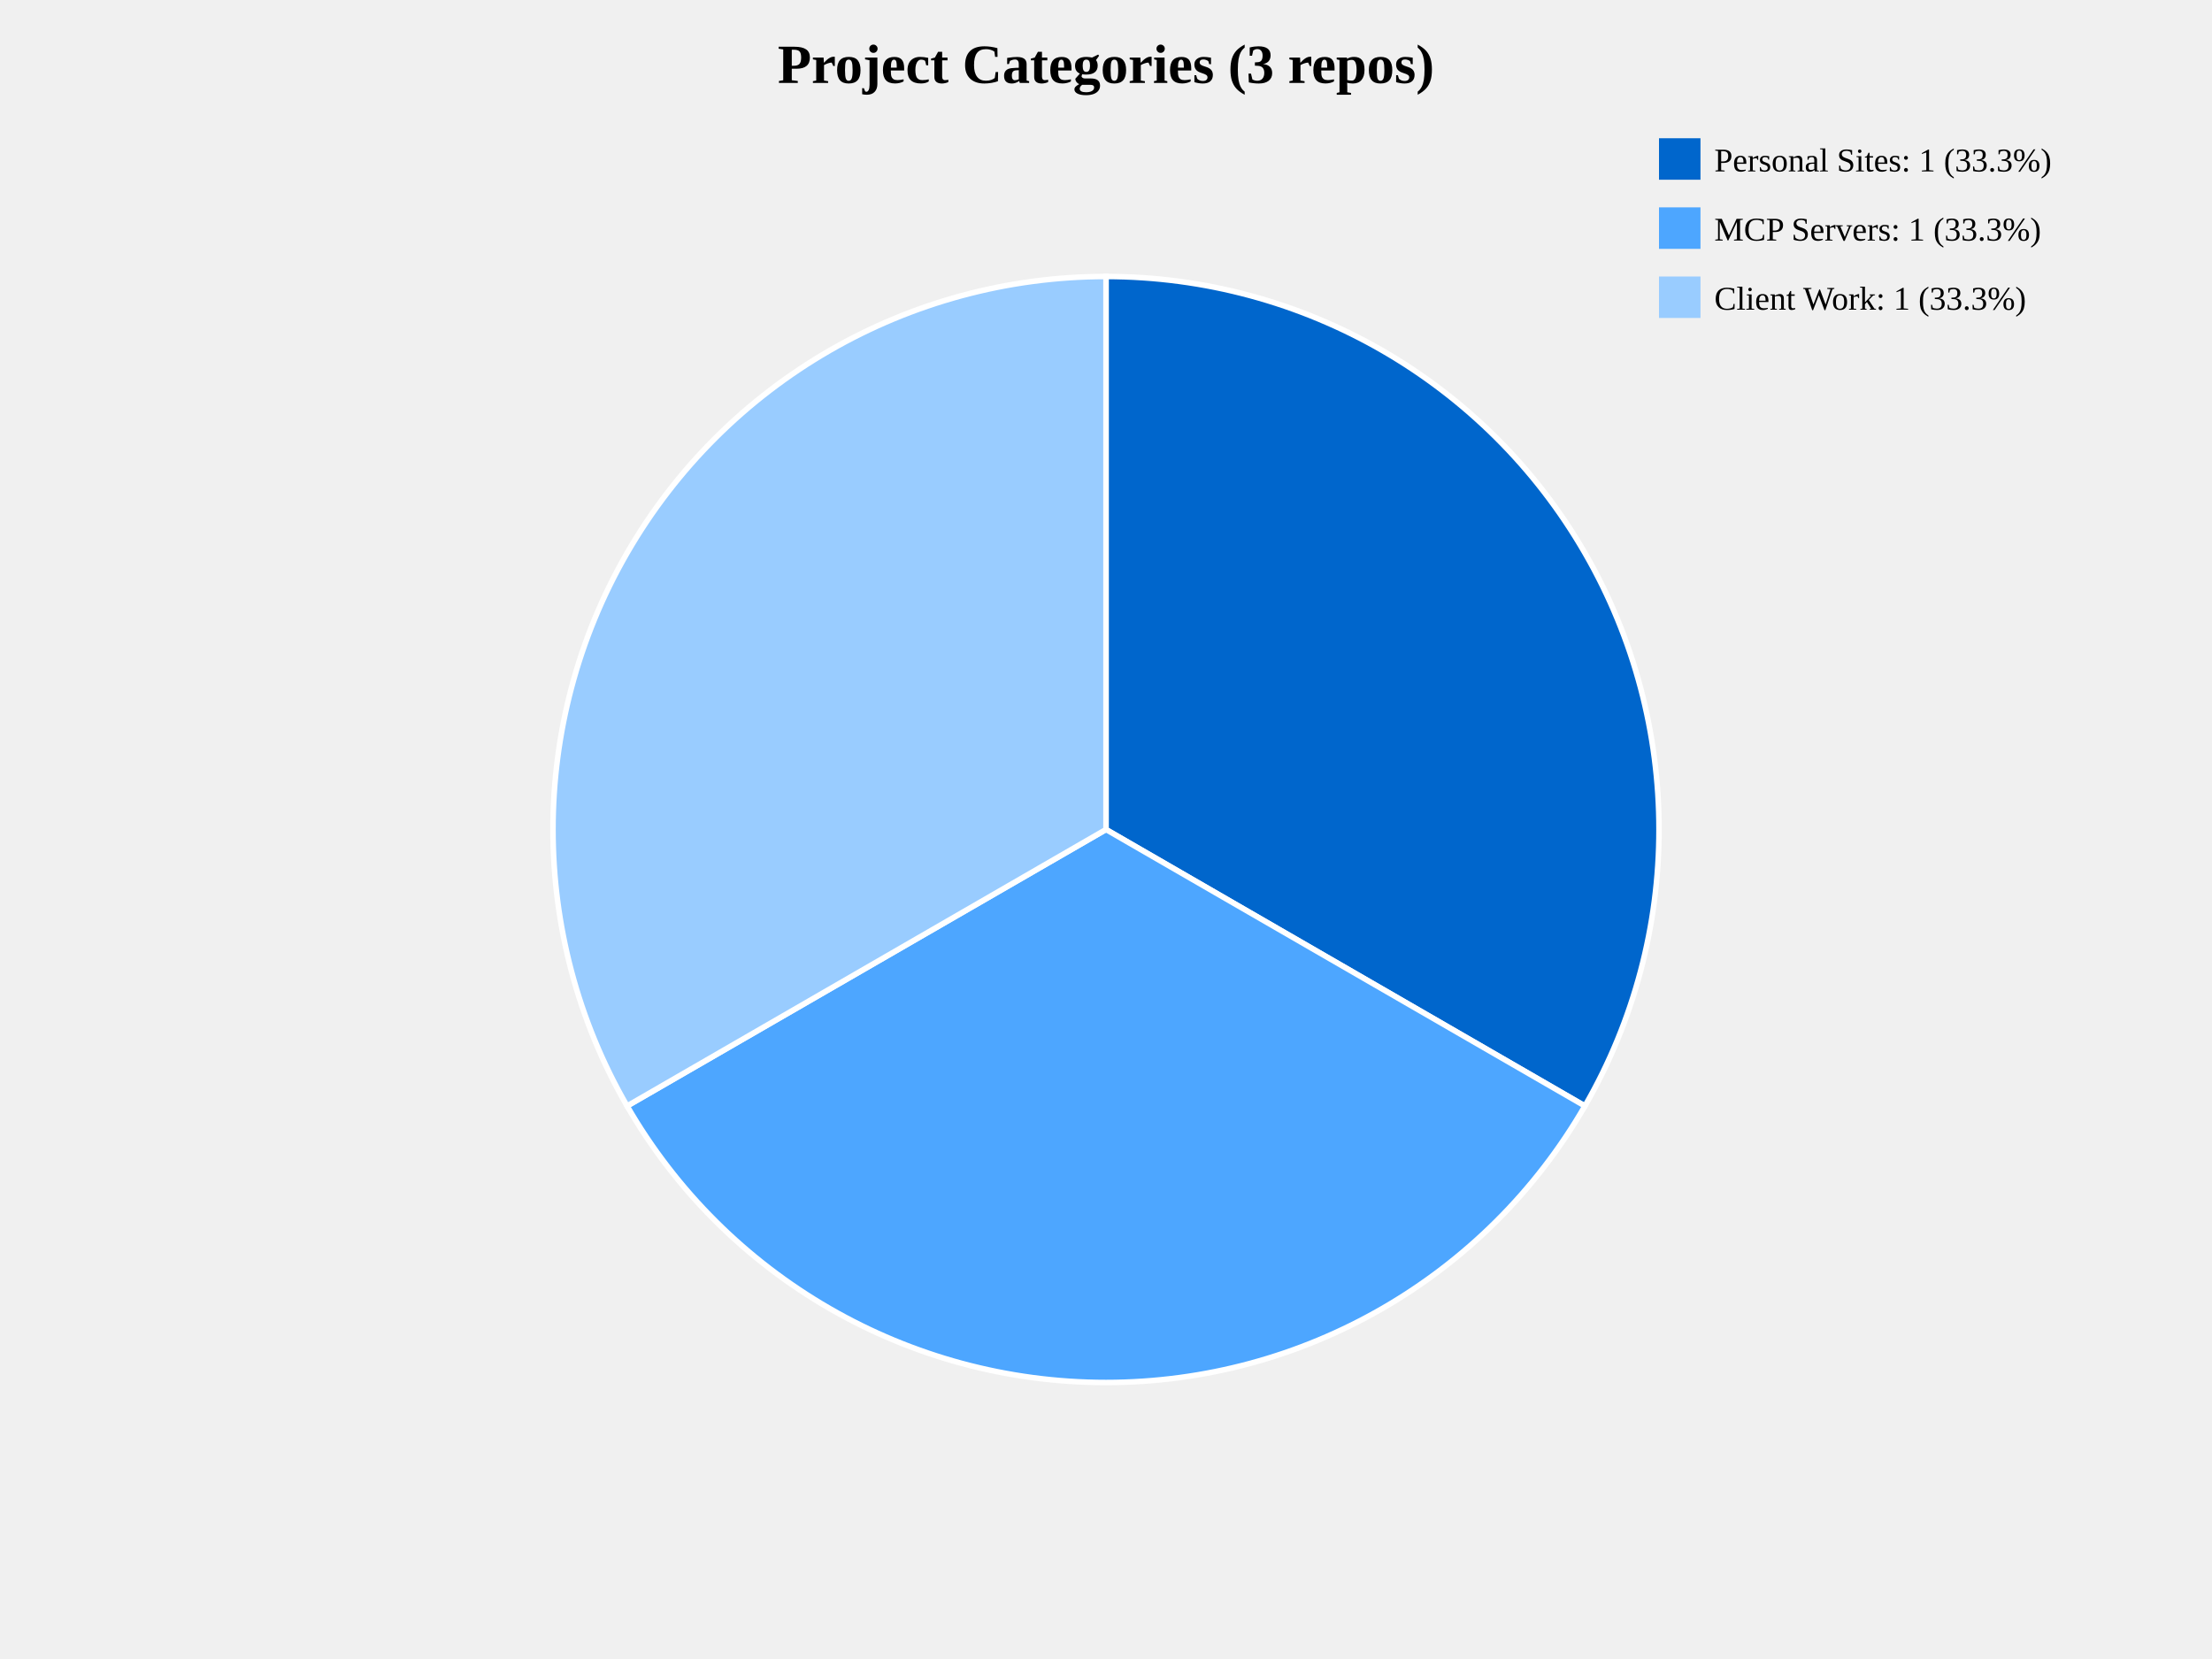
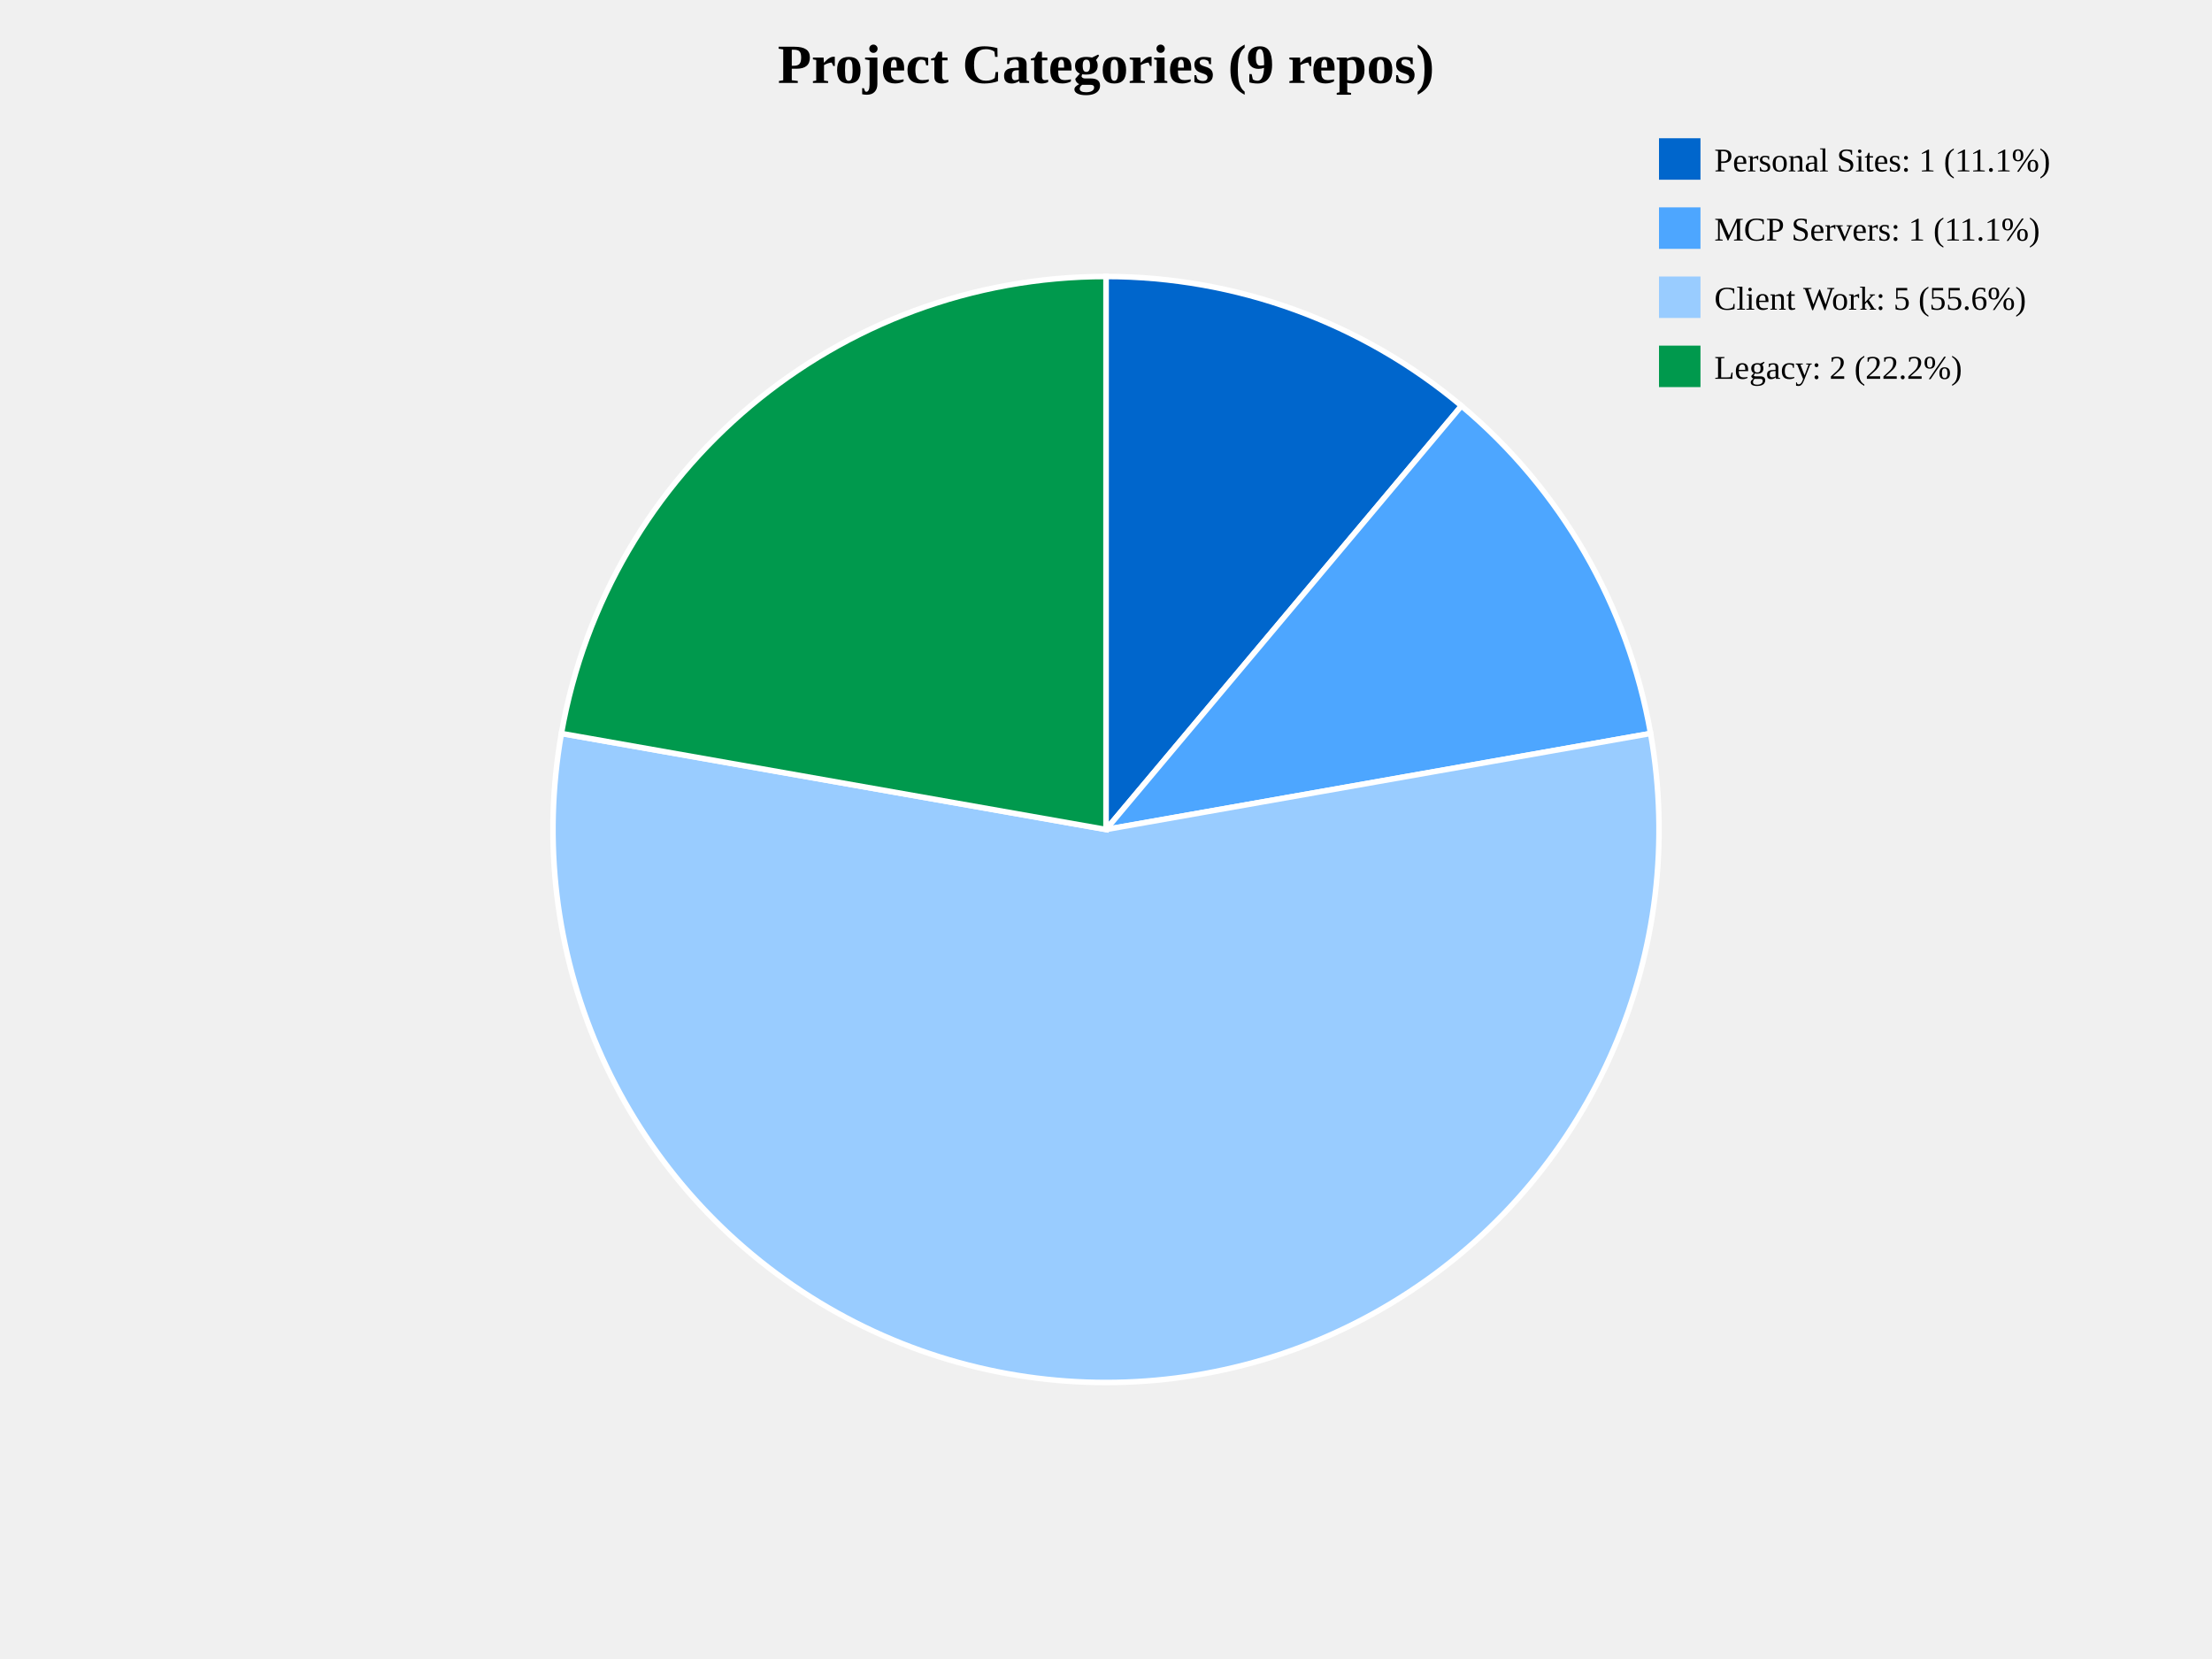
<svg xmlns="http://www.w3.org/2000/svg" width="800" height="600">
-   <text x="400.0" y="30" text-anchor="middle" font-size="20" font-weight="bold">Project Categories (3 repos)</text>
-   <path d="M 400.0,300.0 L 400.0,100.0 A 200.0,200.0 0 0,1 573.205,400.0 Z" fill="#0066cc" stroke="white" stroke-width="2" />
+   <text x="400.0" y="30" text-anchor="middle" font-size="20" font-weight="bold">Project Categories (9 repos)</text>
+   <path d="M 400.0,300.0 L 400.0,100.0 A 200.0,200.0 0 0,1 528.558,146.791 Z" fill="#0066cc" stroke="white" stroke-width="2" />
  <rect x="600" y="50" width="15" height="15" fill="#0066cc" />
-   <text x="620" y="62" font-size="12">Personal Sites: 1 (33.3%)</text>
-   <path d="M 400.0,300.0 L 573.205,400.0 A 200.0,200.0 0 0,1 226.795,400.0 Z" fill="#4da6ff" stroke="white" stroke-width="2" />
+   <text x="620" y="62" font-size="12">Personal Sites: 1 (11.1%)</text>
+   <path d="M 400.0,300.0 L 528.558,146.791 A 200.0,200.0 0 0,1 596.962,265.27 Z" fill="#4da6ff" stroke="white" stroke-width="2" />
  <rect x="600" y="75" width="15" height="15" fill="#4da6ff" />
-   <text x="620" y="87" font-size="12">MCP Servers: 1 (33.3%)</text>
-   <path d="M 400.0,300.0 L 226.795,400.0 A 200.0,200.0 0 0,1 400,100.0 Z" fill="#99ccff" stroke="white" stroke-width="2" />
+   <text x="620" y="87" font-size="12">MCP Servers: 1 (11.1%)</text>
+   <path d="M 400.0,300.0 L 596.962,265.27 A 200.0,200.0 0 1,1 203.038,265.27 Z" fill="#99ccff" stroke="white" stroke-width="2" />
  <rect x="600" y="100" width="15" height="15" fill="#99ccff" />
-   <text x="620" y="112" font-size="12">Client Work: 1 (33.3%)</text>
+   <text x="620" y="112" font-size="12">Client Work: 5 (55.6%)</text>
+   <path d="M 400.0,300.0 L 203.038,265.27 A 200.0,200.0 0 0,1 400,100.0 Z" fill="#00994d" stroke="white" stroke-width="2" />
+   <rect x="600" y="125" width="15" height="15" fill="#00994d" />
+   <text x="620" y="137" font-size="12">Legacy: 2 (22.2%)</text>
</svg>
